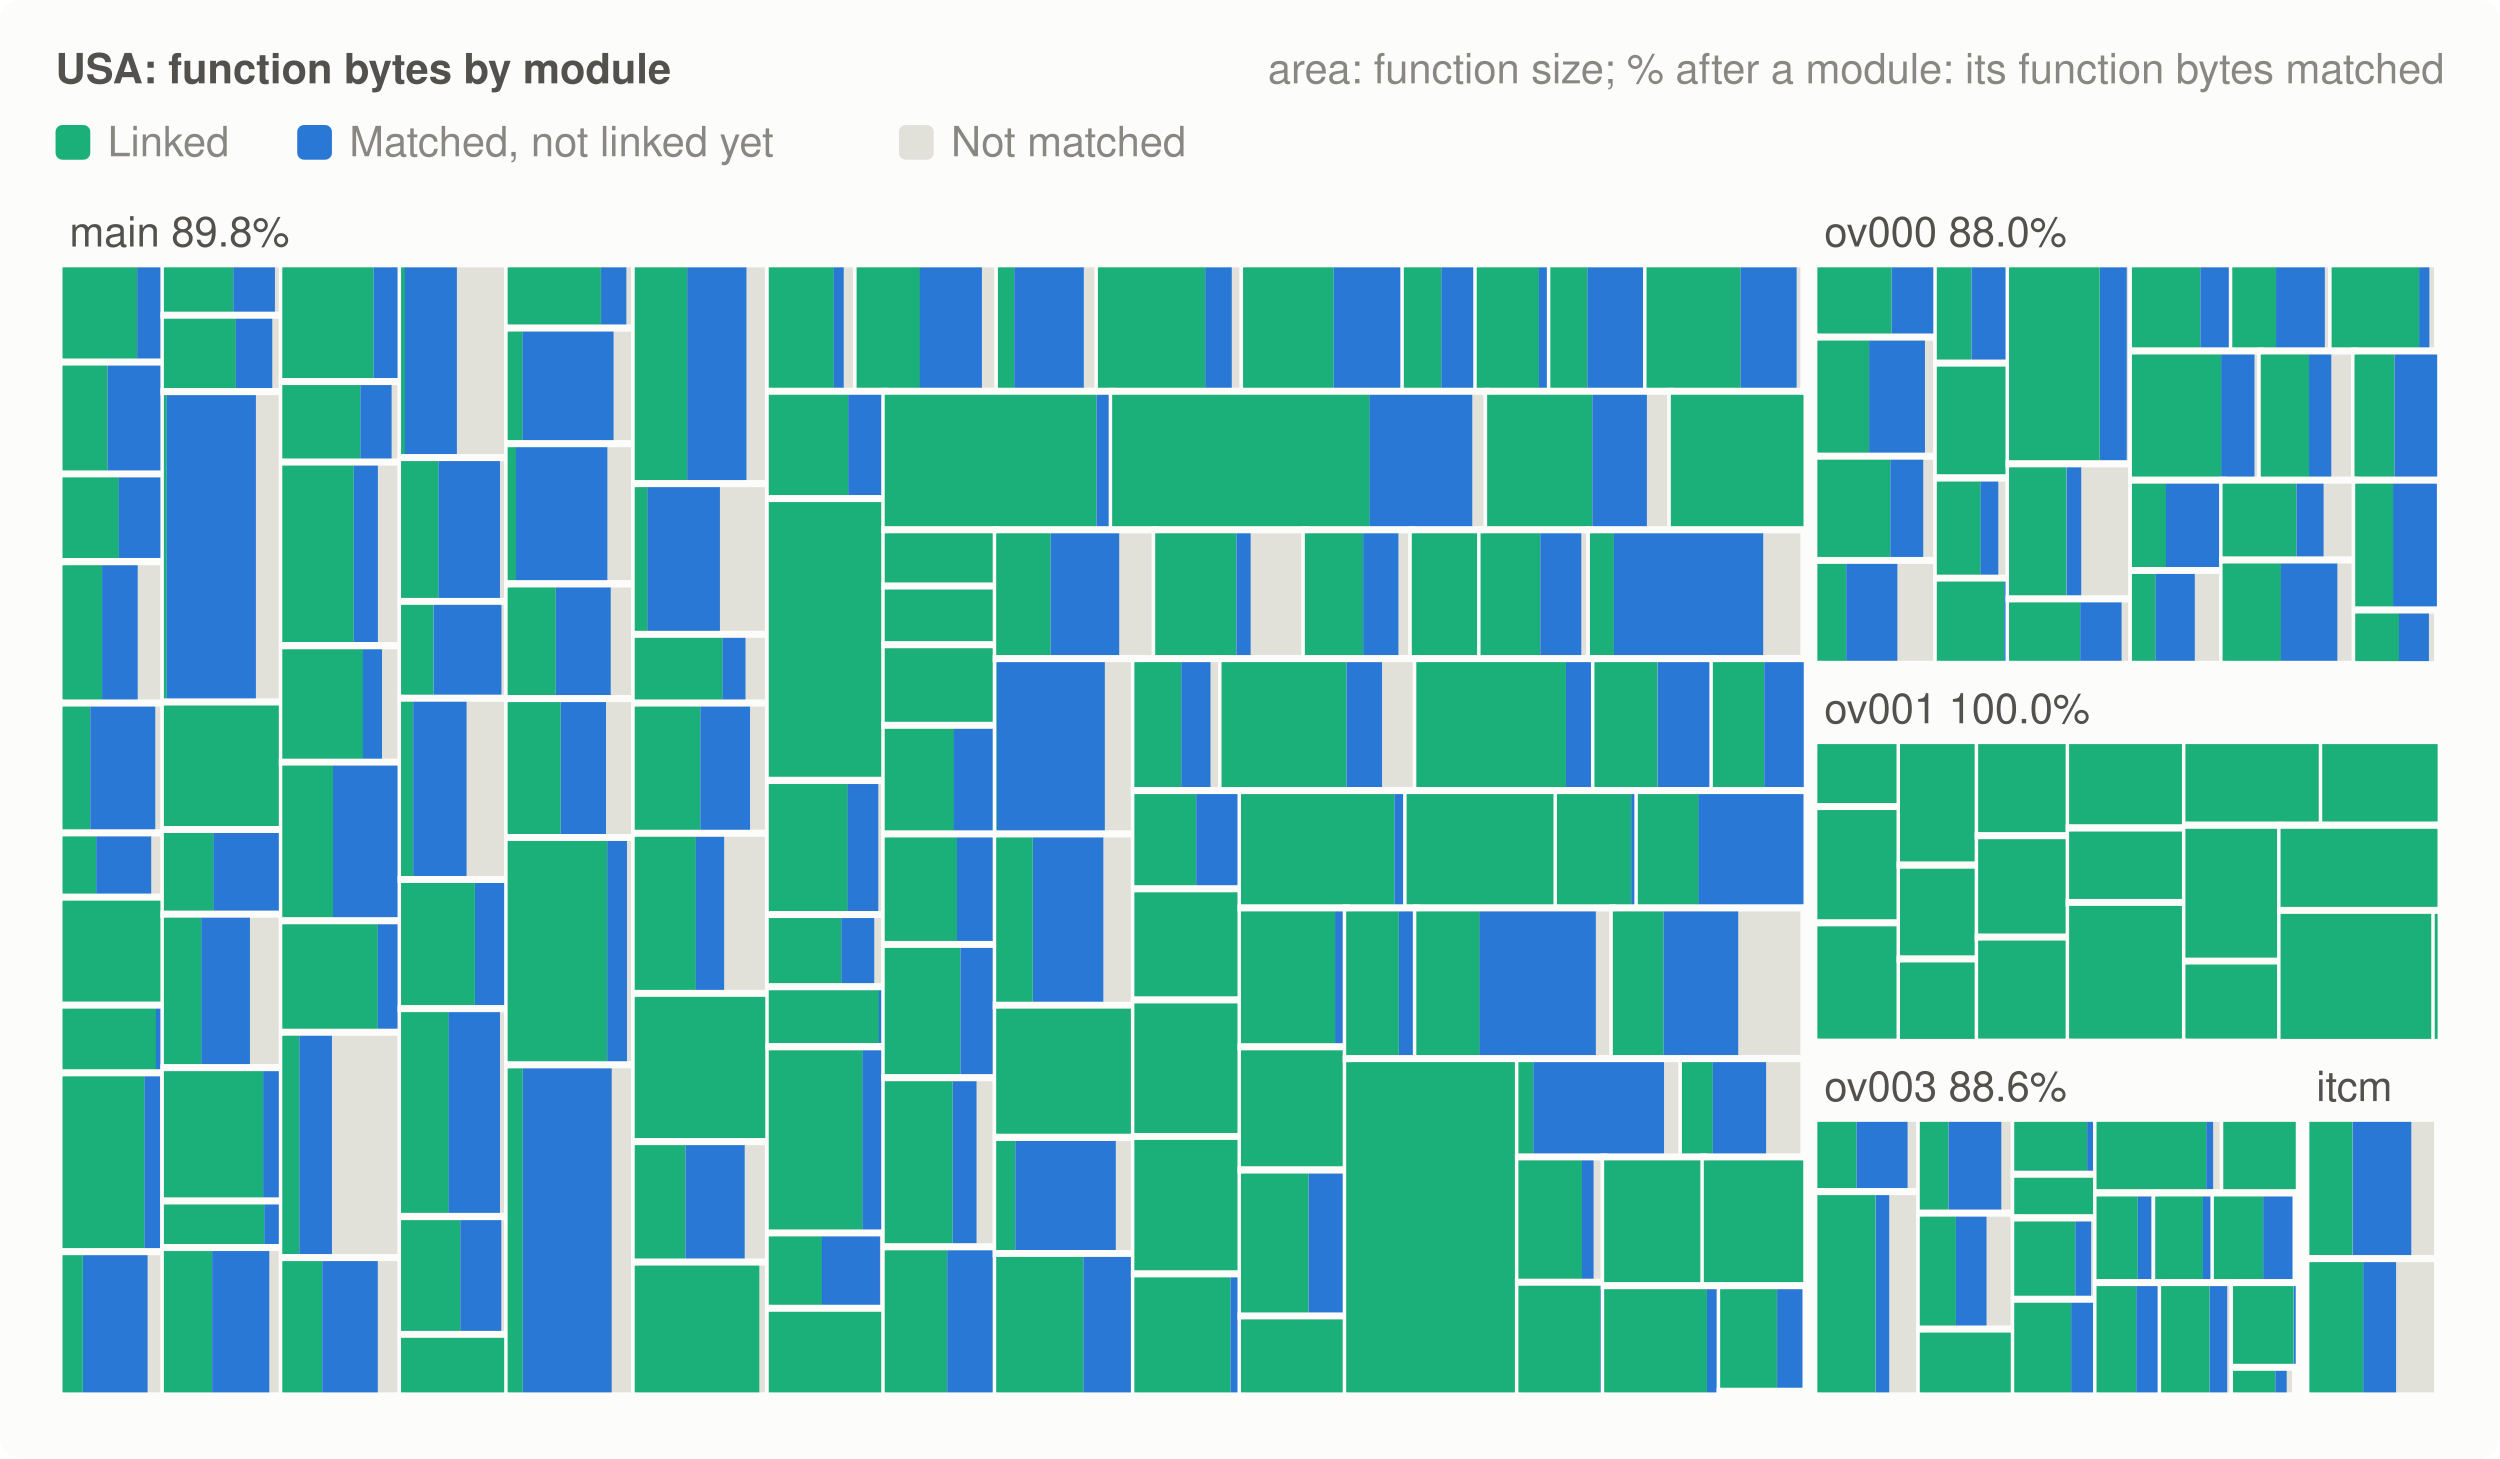
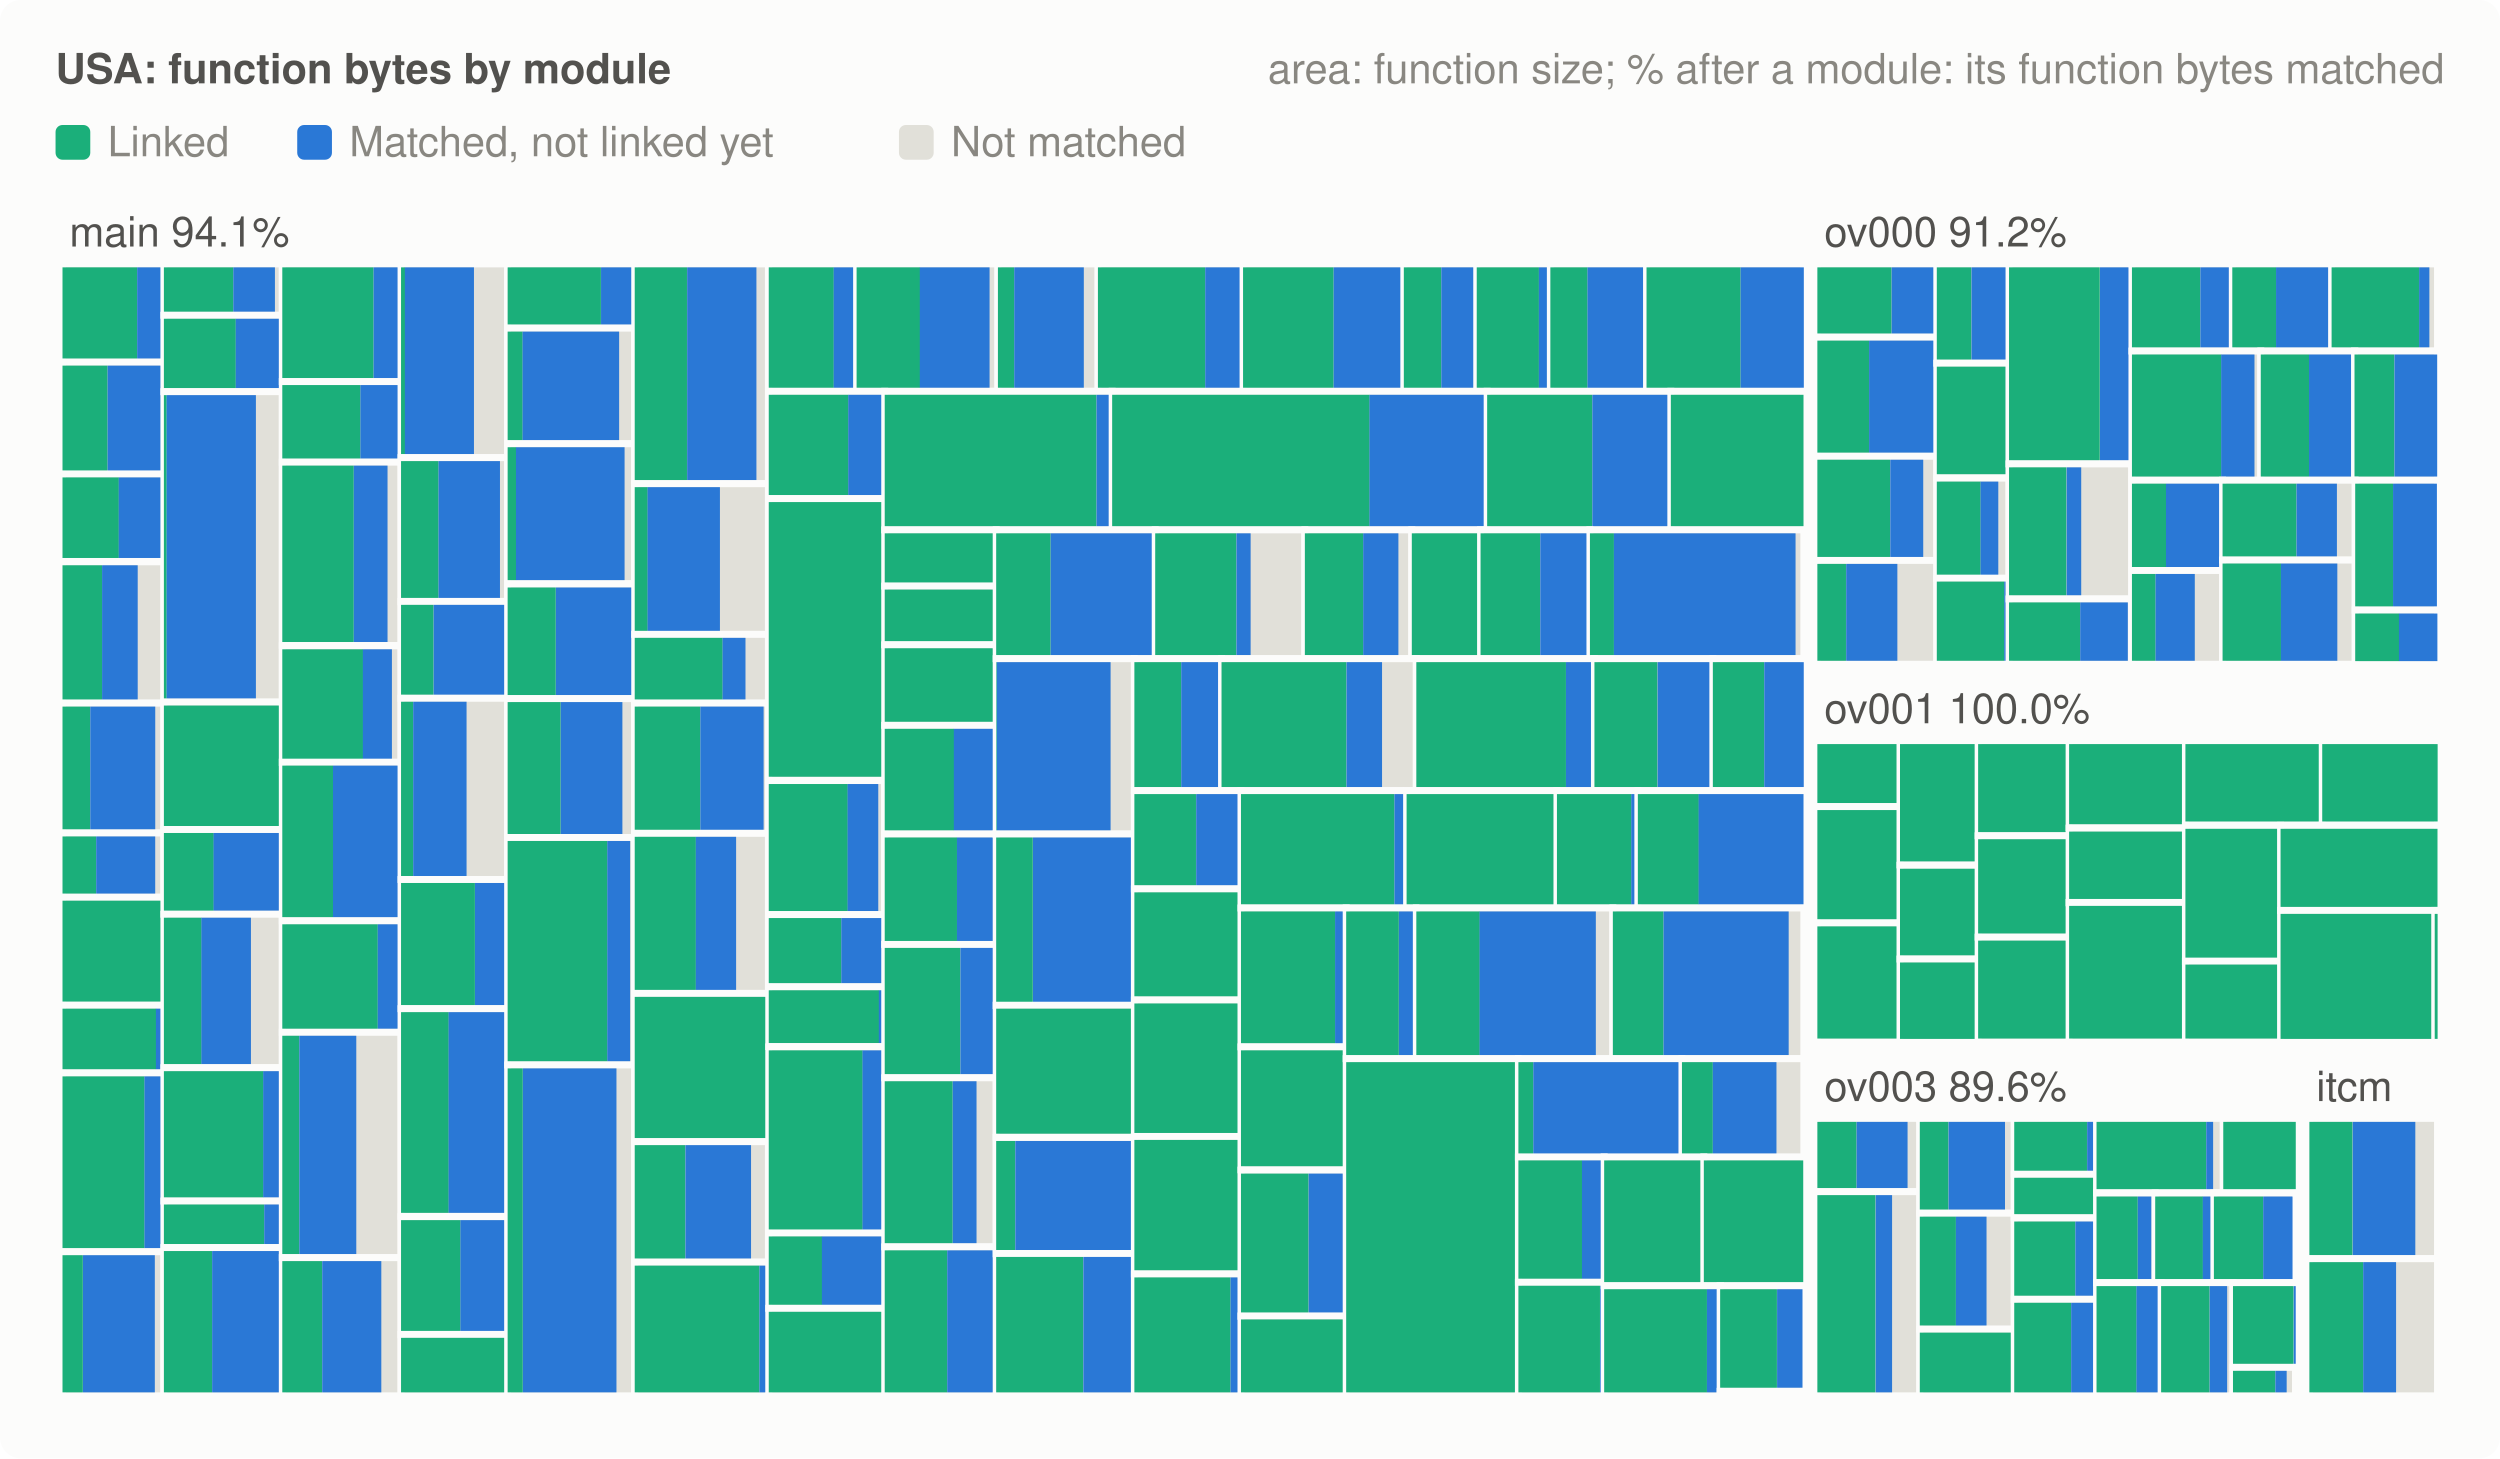
<svg xmlns="http://www.w3.org/2000/svg" viewBox="0 0 720 420" width="720" height="420" role="img" aria-label="Matched and linked code by module (USA)">
  <style>.bg{fill:#fcfcfb}.lbl{fill:#52514e}.muted{fill:#898781}.todo{fill:#e1e0d9}.gap{stroke:#fcfcfb}.matched{fill:#2a78d6}.linked{fill:#1baf7a}@media (prefers-color-scheme: dark){.bg{fill:#1a1a19}.lbl{fill:#c3c2b7}.muted{fill:#898781}.todo{fill:#2c2c2a}.gap{stroke:#1a1a19}.matched{fill:#3987e5}.linked{fill:#199e70}}text{font:12px -apple-system,BlinkMacSystemFont,'Segoe UI',Helvetica,Arial,sans-serif}.head{font-weight:600}</style>
  <rect class="bg" width="720" height="420" rx="6" />
  <text class="lbl head" x="16" y="24">USA: function bytes by module</text>
  <text class="muted" x="704" y="24" text-anchor="end">area: function size; % after a module: its function bytes matched</text>
  <rect class="linked" x="16" y="36" width="10" height="10" rx="2" />
  <text class="muted" x="31" y="45">Linked</text>
  <rect class="matched" x="85.6" y="36" width="10" height="10" rx="2" />
  <text class="muted" x="100.6" y="45">Matched, not linked yet</text>
  <rect class="todo" x="258.9" y="36" width="10" height="10" rx="2" />
  <text class="muted" x="273.9" y="45">Not matched</text>
  <rect class="todo gap" x="18.0" y="76.0" width="29.2" height="28.3" stroke-width="2" />
  <rect class="linked" x="18.0" y="77.0" width="21.48" height="26.3" />
  <rect class="matched" x="39.5" y="77.0" width="7.69" height="26.3" />
  <rect class="todo gap" x="18.0" y="104.3" width="29.2" height="32.3" stroke-width="2" />
  <rect class="linked" x="18.0" y="105.3" width="12.98" height="30.3" />
-   <rect class="matched" x="31.0" y="105.3" width="15.45" height="30.3" />
+   <rect class="matched" x="31.0" y="105.3" width="16.18" height="30.3" />
  <rect class="todo gap" x="18.0" y="136.5" width="29.2" height="25.2" stroke-width="2" />
  <rect class="linked" x="18.0" y="137.5" width="16.23" height="23.2" />
  <rect class="matched" x="34.2" y="137.5" width="12.93" height="23.2" />
  <rect class="todo gap" x="18.0" y="161.8" width="29.2" height="40.7" stroke-width="2" />
  <rect class="linked" x="18.0" y="162.8" width="11.39" height="38.7" />
  <rect class="matched" x="29.4" y="162.8" width="10.26" height="38.7" />
  <rect class="todo gap" x="18.0" y="202.5" width="29.2" height="37.4" stroke-width="2" />
  <rect class="linked" x="18.0" y="203.5" width="7.97" height="35.4" />
  <rect class="matched" x="26.0" y="203.5" width="18.71" height="35.4" />
  <rect class="todo gap" x="18.0" y="239.9" width="29.2" height="18.5" stroke-width="2" />
  <rect class="linked" x="18.0" y="240.9" width="9.67" height="16.5" />
-   <rect class="matched" x="27.7" y="240.9" width="15.85" height="16.5" />
+   <rect class="matched" x="27.7" y="240.9" width="17.00" height="16.5" />
  <rect class="todo gap" x="18.0" y="258.4" width="29.2" height="31.1" stroke-width="2" />
  <rect class="linked" x="18.0" y="259.4" width="28.78" height="29.1" />
  <rect class="todo gap" x="18.0" y="289.5" width="29.2" height="19.5" stroke-width="2" />
  <rect class="linked" x="18.0" y="290.5" width="26.95" height="17.5" />
  <rect class="matched" x="44.9" y="290.5" width="2.09" height="17.5" />
  <rect class="todo gap" x="18.0" y="309.0" width="29.2" height="51.5" stroke-width="2" />
  <rect class="linked" x="18.0" y="310.0" width="23.62" height="49.5" />
-   <rect class="matched" x="41.6" y="310.0" width="4.50" height="49.5" />
+   <rect class="matched" x="41.6" y="310.0" width="5.54" height="49.5" />
  <rect class="todo gap" x="18.0" y="360.5" width="29.2" height="41.5" stroke-width="2" />
  <rect class="linked" x="18.0" y="361.5" width="5.85" height="39.5" />
-   <rect class="matched" x="23.9" y="361.5" width="18.60" height="39.5" />
+   <rect class="matched" x="23.9" y="361.5" width="20.69" height="39.5" />
  <rect class="todo gap" x="47.2" y="76.0" width="34.1" height="14.8" stroke-width="2" />
  <rect class="linked" x="47.2" y="77.0" width="20.00" height="12.8" />
  <rect class="matched" x="67.2" y="77.0" width="11.98" height="12.8" />
  <rect class="todo gap" x="47.2" y="90.8" width="34.1" height="22.0" stroke-width="2" />
  <rect class="linked" x="47.2" y="91.8" width="20.71" height="20.0" />
-   <rect class="matched" x="67.9" y="91.8" width="10.51" height="20.0" />
+   <rect class="matched" x="67.9" y="91.8" width="13.42" height="20.0" />
  <rect class="todo gap" x="47.2" y="112.8" width="34.1" height="89.4" stroke-width="2" />
  <rect class="linked" x="47.2" y="113.8" width="0.82" height="87.4" />
  <rect class="matched" x="48.0" y="113.8" width="25.70" height="87.4" />
  <rect class="todo gap" x="47.2" y="202.2" width="34.1" height="36.7" stroke-width="2" />
  <rect class="linked" x="47.2" y="203.2" width="33.90" height="34.7" />
  <rect class="matched" x="81.1" y="203.2" width="0.23" height="34.7" />
  <rect class="todo gap" x="47.2" y="238.9" width="34.1" height="24.4" stroke-width="2" />
  <rect class="linked" x="47.2" y="239.9" width="14.36" height="22.4" />
  <rect class="matched" x="61.5" y="239.9" width="19.77" height="22.4" />
  <rect class="todo gap" x="47.2" y="263.3" width="34.1" height="44.2" stroke-width="2" />
  <rect class="linked" x="47.2" y="264.3" width="10.86" height="42.2" />
-   <rect class="matched" x="58.0" y="264.3" width="13.98" height="42.2" />
+   <rect class="matched" x="58.0" y="264.3" width="14.27" height="42.2" />
  <rect class="todo gap" x="47.2" y="307.5" width="34.1" height="38.4" stroke-width="2" />
  <rect class="linked" x="47.2" y="308.5" width="28.68" height="36.4" />
  <rect class="matched" x="75.8" y="308.5" width="5.45" height="36.4" />
  <rect class="todo gap" x="47.2" y="345.9" width="34.1" height="13.4" stroke-width="2" />
  <rect class="linked" x="47.2" y="346.9" width="28.89" height="11.4" />
  <rect class="matched" x="76.1" y="346.9" width="5.24" height="11.4" />
  <rect class="todo gap" x="47.2" y="359.3" width="34.1" height="42.7" stroke-width="2" />
  <rect class="linked" x="47.2" y="360.3" width="13.89" height="40.7" />
-   <rect class="matched" x="61.1" y="360.3" width="16.45" height="40.7" />
+   <rect class="matched" x="61.1" y="360.3" width="20.24" height="40.7" />
  <rect class="todo gap" x="81.3" y="76.0" width="34.2" height="33.9" stroke-width="2" />
  <rect class="linked" x="81.3" y="77.0" width="26.28" height="31.9" />
  <rect class="matched" x="107.6" y="77.0" width="7.93" height="31.9" />
  <rect class="todo gap" x="81.3" y="109.9" width="34.2" height="23.2" stroke-width="2" />
  <rect class="linked" x="81.3" y="110.9" width="22.51" height="21.2" />
-   <rect class="matched" x="103.8" y="110.9" width="8.98" height="21.2" />
+   <rect class="matched" x="103.8" y="110.9" width="11.29" height="21.2" />
  <rect class="todo gap" x="81.3" y="133.1" width="34.2" height="52.8" stroke-width="2" />
  <rect class="linked" x="81.3" y="134.1" width="20.58" height="50.8" />
-   <rect class="matched" x="101.9" y="134.1" width="6.93" height="50.8" />
+   <rect class="matched" x="101.9" y="134.1" width="9.71" height="50.8" />
  <rect class="todo gap" x="81.3" y="186.0" width="34.2" height="33.6" stroke-width="2" />
  <rect class="linked" x="81.3" y="187.0" width="23.24" height="31.6" />
-   <rect class="matched" x="104.5" y="187.0" width="5.52" height="31.6" />
+   <rect class="matched" x="104.5" y="187.0" width="8.37" height="31.6" />
  <rect class="todo gap" x="81.3" y="219.5" width="34.2" height="45.7" stroke-width="2" />
  <rect class="linked" x="81.3" y="220.5" width="14.61" height="43.7" />
-   <rect class="matched" x="95.9" y="220.5" width="18.75" height="43.7" />
+   <rect class="matched" x="95.9" y="220.5" width="19.60" height="43.7" />
  <rect class="todo gap" x="81.3" y="265.2" width="34.2" height="32.1" stroke-width="2" />
  <rect class="linked" x="81.3" y="266.2" width="27.50" height="30.1" />
  <rect class="matched" x="108.8" y="266.2" width="6.57" height="30.1" />
  <rect class="todo gap" x="81.3" y="297.3" width="34.2" height="64.9" stroke-width="2" />
  <rect class="linked" x="81.3" y="298.3" width="4.87" height="62.9" />
-   <rect class="matched" x="86.2" y="298.3" width="9.40" height="62.9" />
+   <rect class="matched" x="86.2" y="298.3" width="16.41" height="62.9" />
  <rect class="todo gap" x="81.3" y="362.2" width="34.2" height="39.8" stroke-width="2" />
  <rect class="linked" x="81.3" y="363.2" width="11.46" height="37.8" />
-   <rect class="matched" x="92.8" y="363.2" width="16.00" height="37.8" />
+   <rect class="matched" x="92.8" y="363.2" width="17.02" height="37.8" />
  <rect class="todo gap" x="115.5" y="76.0" width="30.7" height="55.8" stroke-width="2" />
  <rect class="linked" x="115.5" y="77.0" width="1.14" height="53.8" />
-   <rect class="matched" x="116.6" y="77.0" width="14.98" height="53.8" />
+   <rect class="matched" x="116.6" y="77.0" width="19.90" height="53.8" />
  <rect class="todo gap" x="115.5" y="131.8" width="30.7" height="41.5" stroke-width="2" />
  <rect class="linked" x="115.5" y="132.8" width="10.80" height="39.5" />
  <rect class="matched" x="126.3" y="132.8" width="17.69" height="39.5" />
  <rect class="todo gap" x="115.5" y="173.2" width="30.7" height="27.9" stroke-width="2" />
  <rect class="linked" x="115.5" y="174.2" width="9.36" height="25.9" />
-   <rect class="matched" x="124.9" y="174.2" width="19.52" height="25.9" />
+   <rect class="matched" x="124.9" y="174.2" width="20.93" height="25.9" />
  <rect class="todo gap" x="115.5" y="201.1" width="30.7" height="52.2" stroke-width="2" />
  <rect class="linked" x="115.5" y="202.1" width="3.49" height="50.2" />
  <rect class="matched" x="119.0" y="202.1" width="15.37" height="50.2" />
  <rect class="todo gap" x="115.5" y="253.3" width="30.7" height="37.2" stroke-width="2" />
  <rect class="linked" x="115.5" y="254.3" width="21.27" height="35.2" />
  <rect class="matched" x="136.8" y="254.3" width="9.43" height="35.2" />
  <rect class="todo gap" x="115.5" y="290.5" width="30.7" height="59.8" stroke-width="2" />
  <rect class="linked" x="115.5" y="291.5" width="13.74" height="57.8" />
-   <rect class="matched" x="129.2" y="291.5" width="14.79" height="57.8" />
+   <rect class="matched" x="129.2" y="291.5" width="16.95" height="57.8" />
  <rect class="todo gap" x="115.5" y="350.4" width="30.7" height="34.0" stroke-width="2" />
  <rect class="linked" x="115.5" y="351.4" width="17.13" height="32.0" />
-   <rect class="matched" x="132.6" y="351.4" width="11.77" height="32.0" />
+   <rect class="matched" x="132.6" y="351.4" width="13.57" height="32.0" />
  <rect class="todo gap" x="115.5" y="384.3" width="30.7" height="17.7" stroke-width="2" />
  <rect class="linked" x="115.5" y="385.3" width="30.70" height="15.7" />
  <rect class="todo gap" x="146.2" y="76.0" width="36.6" height="18.5" stroke-width="2" />
  <rect class="linked" x="146.2" y="77.0" width="26.86" height="16.5" />
-   <rect class="matched" x="173.1" y="77.0" width="7.29" height="16.5" />
+   <rect class="matched" x="173.1" y="77.0" width="9.75" height="16.5" />
  <rect class="todo gap" x="146.2" y="94.5" width="36.6" height="33.3" stroke-width="2" />
  <rect class="linked" x="146.2" y="95.5" width="4.32" height="31.3" />
-   <rect class="matched" x="150.5" y="95.5" width="26.20" height="31.3" />
+   <rect class="matched" x="150.5" y="95.5" width="27.81" height="31.3" />
  <rect class="todo gap" x="146.2" y="127.8" width="36.6" height="40.3" stroke-width="2" />
  <rect class="linked" x="146.2" y="128.8" width="2.45" height="38.3" />
-   <rect class="matched" x="148.6" y="128.8" width="26.32" height="38.3" />
+   <rect class="matched" x="148.6" y="128.8" width="31.28" height="38.3" />
  <rect class="todo gap" x="146.2" y="168.2" width="36.6" height="33.0" stroke-width="2" />
  <rect class="linked" x="146.2" y="169.2" width="13.86" height="31.0" />
-   <rect class="matched" x="160.1" y="169.2" width="15.79" height="31.0" />
+   <rect class="matched" x="160.1" y="169.2" width="22.75" height="31.0" />
  <rect class="todo gap" x="146.2" y="201.2" width="36.6" height="40.0" stroke-width="2" />
  <rect class="linked" x="146.2" y="202.2" width="15.27" height="38.0" />
-   <rect class="matched" x="161.5" y="202.2" width="13.03" height="38.0" />
+   <rect class="matched" x="161.5" y="202.2" width="17.75" height="38.0" />
  <rect class="todo gap" x="146.2" y="241.2" width="36.6" height="65.5" stroke-width="2" />
  <rect class="linked" x="146.2" y="242.2" width="28.74" height="63.5" />
-   <rect class="matched" x="174.9" y="242.2" width="5.67" height="63.5" />
+   <rect class="matched" x="174.9" y="242.2" width="6.57" height="63.5" />
  <rect class="todo gap" x="146.2" y="306.7" width="36.6" height="95.3" stroke-width="2" />
  <rect class="linked" x="146.2" y="307.7" width="4.36" height="93.3" />
-   <rect class="matched" x="150.6" y="307.7" width="25.57" height="93.3" />
+   <rect class="matched" x="150.6" y="307.7" width="26.94" height="93.3" />
  <rect class="todo gap" x="182.8" y="76.0" width="38.5" height="63.3" stroke-width="2" />
  <rect class="linked" x="182.8" y="77.0" width="15.05" height="61.3" />
-   <rect class="matched" x="197.9" y="77.0" width="17.08" height="61.3" />
+   <rect class="matched" x="197.9" y="77.0" width="19.95" height="61.3" />
  <rect class="todo gap" x="182.8" y="139.3" width="38.5" height="43.4" stroke-width="2" />
  <rect class="linked" x="182.8" y="140.3" width="3.74" height="41.4" />
  <rect class="matched" x="186.5" y="140.3" width="20.84" height="41.4" />
  <rect class="todo gap" x="182.8" y="182.7" width="38.5" height="19.8" stroke-width="2" />
  <rect class="linked" x="182.8" y="183.7" width="25.32" height="17.8" />
  <rect class="matched" x="208.1" y="183.7" width="6.60" height="17.8" />
  <rect class="todo gap" x="182.8" y="202.5" width="38.5" height="37.5" stroke-width="2" />
  <rect class="linked" x="182.8" y="203.5" width="18.89" height="35.5" />
-   <rect class="matched" x="201.7" y="203.5" width="14.31" height="35.5" />
+   <rect class="matched" x="201.7" y="203.5" width="18.22" height="35.5" />
  <rect class="todo gap" x="182.8" y="240.0" width="38.5" height="46.1" stroke-width="2" />
  <rect class="linked" x="182.8" y="241.0" width="17.61" height="44.1" />
-   <rect class="matched" x="200.4" y="241.0" width="8.15" height="44.1" />
+   <rect class="matched" x="200.4" y="241.0" width="11.60" height="44.1" />
  <rect class="todo gap" x="182.8" y="286.1" width="38.5" height="42.7" stroke-width="2" />
  <rect class="linked" x="182.8" y="287.1" width="38.55" height="40.7" />
  <rect class="todo gap" x="182.8" y="328.8" width="38.5" height="34.7" stroke-width="2" />
  <rect class="linked" x="182.8" y="329.8" width="14.56" height="32.7" />
-   <rect class="matched" x="197.4" y="329.8" width="17.07" height="32.7" />
+   <rect class="matched" x="197.4" y="329.8" width="18.90" height="32.7" />
  <rect class="todo gap" x="182.8" y="363.5" width="38.5" height="38.5" stroke-width="2" />
  <rect class="linked" x="182.8" y="364.5" width="35.88" height="36.5" />
+   <rect class="matched" x="218.7" y="364.5" width="2.67" height="36.5" />
  <rect class="todo gap" x="221.4" y="76.0" width="25.3" height="36.7" stroke-width="2" />
  <rect class="linked" x="221.4" y="77.0" width="18.73" height="34.7" />
-   <rect class="matched" x="240.1" y="77.0" width="2.89" height="34.7" />
+   <rect class="matched" x="240.1" y="77.0" width="6.58" height="34.7" />
  <rect class="todo gap" x="246.7" y="76.0" width="40.7" height="36.7" stroke-width="2" />
  <rect class="linked" x="246.7" y="77.0" width="18.27" height="34.7" />
-   <rect class="matched" x="264.9" y="77.0" width="17.89" height="34.7" />
+   <rect class="matched" x="264.9" y="77.0" width="20.10" height="34.7" />
  <rect class="todo gap" x="287.4" y="76.0" width="28.9" height="36.7" stroke-width="2" />
  <rect class="linked" x="287.4" y="77.0" width="4.68" height="34.7" />
  <rect class="matched" x="292.1" y="77.0" width="20.04" height="34.7" />
  <rect class="todo gap" x="316.2" y="76.0" width="41.8" height="36.7" stroke-width="2" />
  <rect class="linked" x="316.2" y="77.0" width="30.87" height="34.7" />
-   <rect class="matched" x="347.1" y="77.0" width="7.65" height="34.7" />
+   <rect class="matched" x="347.1" y="77.0" width="10.88" height="34.7" />
  <rect class="todo gap" x="358.0" y="76.0" width="46.3" height="36.7" stroke-width="2" />
  <rect class="linked" x="358.0" y="77.0" width="26.08" height="34.7" />
-   <rect class="matched" x="384.1" y="77.0" width="19.40" height="34.7" />
+   <rect class="matched" x="384.1" y="77.0" width="20.20" height="34.7" />
  <rect class="todo gap" x="404.3" y="76.0" width="21.0" height="36.7" stroke-width="2" />
  <rect class="linked" x="404.3" y="77.0" width="10.78" height="34.7" />
  <rect class="matched" x="415.1" y="77.0" width="10.22" height="34.7" />
  <rect class="todo gap" x="425.3" y="76.0" width="21.2" height="36.7" stroke-width="2" />
  <rect class="linked" x="425.3" y="77.0" width="17.91" height="34.7" />
  <rect class="matched" x="443.2" y="77.0" width="3.28" height="34.7" />
  <rect class="todo gap" x="446.5" y="76.0" width="27.7" height="36.7" stroke-width="2" />
  <rect class="linked" x="446.5" y="77.0" width="10.71" height="34.7" />
  <rect class="matched" x="457.2" y="77.0" width="16.99" height="34.7" />
  <rect class="todo gap" x="474.2" y="76.0" width="45.3" height="36.7" stroke-width="2" />
  <rect class="linked" x="474.2" y="77.0" width="27.09" height="34.7" />
-   <rect class="matched" x="501.3" y="77.0" width="16.13" height="34.7" />
+   <rect class="matched" x="501.3" y="77.0" width="18.20" height="34.7" />
  <rect class="todo gap" x="221.4" y="112.7" width="33.4" height="30.9" stroke-width="2" />
  <rect class="linked" x="221.4" y="113.7" width="22.95" height="28.9" />
  <rect class="matched" x="244.3" y="113.7" width="10.48" height="28.9" />
  <rect class="todo gap" x="221.4" y="143.6" width="33.4" height="81.1" stroke-width="2" />
  <rect class="linked" x="221.4" y="144.6" width="33.43" height="79.1" />
  <rect class="todo gap" x="221.4" y="224.8" width="33.4" height="38.6" stroke-width="2" />
  <rect class="linked" x="221.4" y="225.8" width="22.76" height="36.6" />
  <rect class="matched" x="244.1" y="225.8" width="8.84" height="36.6" />
  <rect class="todo gap" x="221.4" y="263.4" width="33.4" height="20.8" stroke-width="2" />
  <rect class="linked" x="221.4" y="264.4" width="20.91" height="18.8" />
-   <rect class="matched" x="242.3" y="264.4" width="9.48" height="18.8" />
+   <rect class="matched" x="242.3" y="264.4" width="12.51" height="18.8" />
  <rect class="todo gap" x="221.4" y="284.2" width="33.4" height="17.2" stroke-width="2" />
  <rect class="linked" x="221.4" y="285.2" width="31.75" height="15.2" />
  <rect class="matched" x="253.1" y="285.2" width="1.68" height="15.2" />
  <rect class="todo gap" x="221.4" y="301.5" width="33.4" height="53.7" stroke-width="2" />
  <rect class="linked" x="221.4" y="302.5" width="27.05" height="51.7" />
  <rect class="matched" x="248.4" y="302.5" width="6.38" height="51.7" />
  <rect class="todo gap" x="221.4" y="355.1" width="33.4" height="21.7" stroke-width="2" />
  <rect class="linked" x="221.4" y="356.1" width="15.37" height="19.7" />
-   <rect class="matched" x="236.7" y="356.1" width="16.73" height="19.7" />
+   <rect class="matched" x="236.7" y="356.1" width="18.06" height="19.7" />
  <rect class="todo gap" x="221.4" y="376.8" width="33.4" height="25.2" stroke-width="2" />
  <rect class="linked" x="221.4" y="377.8" width="33.03" height="23.2" />
  <rect class="matched" x="254.4" y="377.8" width="0.40" height="23.2" />
  <rect class="todo gap" x="254.8" y="112.7" width="65.5" height="39.9" stroke-width="2" />
  <rect class="linked" x="254.8" y="113.7" width="60.97" height="37.9" />
  <rect class="matched" x="315.8" y="113.7" width="3.93" height="37.9" />
  <rect class="todo gap" x="320.3" y="112.7" width="108.0" height="39.9" stroke-width="2" />
  <rect class="linked" x="320.3" y="113.7" width="74.14" height="37.9" />
-   <rect class="matched" x="394.4" y="113.7" width="29.61" height="37.9" />
+   <rect class="matched" x="394.4" y="113.7" width="33.88" height="37.9" />
  <rect class="todo gap" x="428.3" y="112.7" width="52.9" height="39.9" stroke-width="2" />
  <rect class="linked" x="428.3" y="113.7" width="30.27" height="37.9" />
-   <rect class="matched" x="458.6" y="113.7" width="15.70" height="37.9" />
+   <rect class="matched" x="458.6" y="113.7" width="22.66" height="37.9" />
  <rect class="todo gap" x="481.2" y="112.7" width="38.2" height="39.9" stroke-width="2" />
  <rect class="linked" x="481.2" y="113.7" width="38.21" height="37.9" />
  <rect class="todo gap" x="254.8" y="152.6" width="32.1" height="16.2" stroke-width="2" />
  <rect class="linked" x="254.8" y="153.6" width="32.14" height="14.2" />
  <rect class="todo gap" x="254.8" y="168.8" width="32.1" height="16.9" stroke-width="2" />
  <rect class="linked" x="254.8" y="169.8" width="32.14" height="14.9" />
  <rect class="todo gap" x="254.8" y="185.7" width="32.1" height="23.2" stroke-width="2" />
  <rect class="linked" x="254.8" y="186.7" width="32.14" height="21.2" />
  <rect class="todo gap" x="254.8" y="208.9" width="32.1" height="31.3" stroke-width="2" />
  <rect class="linked" x="254.8" y="209.9" width="19.96" height="29.3" />
  <rect class="matched" x="274.7" y="209.9" width="12.18" height="29.3" />
  <rect class="todo gap" x="254.8" y="240.2" width="32.1" height="31.8" stroke-width="2" />
  <rect class="linked" x="254.8" y="241.2" width="20.81" height="29.8" />
  <rect class="matched" x="275.6" y="241.2" width="11.32" height="29.8" />
  <rect class="todo gap" x="254.8" y="272.0" width="32.1" height="38.4" stroke-width="2" />
  <rect class="linked" x="254.8" y="273.0" width="21.77" height="36.4" />
  <rect class="matched" x="276.6" y="273.0" width="10.37" height="36.4" />
  <rect class="todo gap" x="254.8" y="310.4" width="32.1" height="48.7" stroke-width="2" />
  <rect class="linked" x="254.8" y="311.4" width="19.57" height="46.7" />
  <rect class="matched" x="274.4" y="311.4" width="6.84" height="46.7" />
  <rect class="todo gap" x="254.8" y="359.1" width="32.1" height="42.9" stroke-width="2" />
  <rect class="linked" x="254.8" y="360.1" width="17.99" height="40.9" />
  <rect class="matched" x="272.8" y="360.1" width="14.15" height="40.9" />
  <rect class="todo gap" x="286.9" y="152.6" width="45.8" height="37.1" stroke-width="2" />
  <rect class="linked" x="286.9" y="153.6" width="15.68" height="35.1" />
-   <rect class="matched" x="302.6" y="153.6" width="19.73" height="35.1" />
+   <rect class="matched" x="302.6" y="153.6" width="30.09" height="35.1" />
  <rect class="todo gap" x="332.7" y="152.6" width="43.1" height="37.1" stroke-width="2" />
  <rect class="linked" x="332.7" y="153.6" width="23.36" height="35.1" />
  <rect class="matched" x="356.1" y="153.6" width="4.08" height="35.1" />
  <rect class="todo gap" x="375.8" y="152.6" width="30.8" height="37.1" stroke-width="2" />
  <rect class="linked" x="375.8" y="153.6" width="16.81" height="35.1" />
  <rect class="matched" x="392.6" y="153.6" width="10.14" height="35.1" />
  <rect class="todo gap" x="406.6" y="152.6" width="19.8" height="37.1" stroke-width="2" />
  <rect class="linked" x="406.6" y="153.6" width="19.83" height="35.1" />
  <rect class="todo gap" x="426.4" y="152.6" width="31.5" height="37.1" stroke-width="2" />
  <rect class="linked" x="426.4" y="153.6" width="17.15" height="35.1" />
-   <rect class="matched" x="443.6" y="153.6" width="11.81" height="35.1" />
+   <rect class="matched" x="443.6" y="153.6" width="14.30" height="35.1" />
  <rect class="todo gap" x="457.9" y="152.6" width="61.6" height="37.1" stroke-width="2" />
  <rect class="linked" x="457.9" y="153.6" width="6.91" height="35.1" />
-   <rect class="matched" x="464.8" y="153.6" width="43.00" height="35.1" />
+   <rect class="matched" x="464.8" y="153.6" width="52.32" height="35.1" />
  <rect class="todo gap" x="286.9" y="189.7" width="39.8" height="50.5" stroke-width="2" />
  <rect class="linked" x="286.9" y="190.7" width="0.17" height="48.5" />
-   <rect class="matched" x="287.1" y="190.7" width="31.09" height="48.5" />
+   <rect class="matched" x="287.1" y="190.7" width="32.75" height="48.5" />
  <rect class="todo gap" x="286.9" y="240.2" width="39.8" height="49.4" stroke-width="2" />
  <rect class="linked" x="286.9" y="241.2" width="10.54" height="47.4" />
-   <rect class="matched" x="297.5" y="241.2" width="20.26" height="47.4" />
+   <rect class="matched" x="297.5" y="241.2" width="29.28" height="47.4" />
  <rect class="todo gap" x="286.9" y="289.5" width="39.8" height="38.0" stroke-width="2" />
  <rect class="linked" x="286.9" y="290.5" width="39.47" height="36.0" />
  <rect class="matched" x="326.4" y="290.5" width="0.35" height="36.0" />
  <rect class="todo gap" x="286.9" y="327.6" width="39.8" height="33.5" stroke-width="2" />
  <rect class="linked" x="286.9" y="328.6" width="5.43" height="31.5" />
-   <rect class="matched" x="292.4" y="328.6" width="28.95" height="31.5" />
+   <rect class="matched" x="292.4" y="328.6" width="34.39" height="31.5" />
  <rect class="todo gap" x="286.9" y="361.0" width="39.8" height="41.0" stroke-width="2" />
  <rect class="linked" x="286.9" y="362.0" width="25.04" height="39.0" />
  <rect class="matched" x="312.0" y="362.0" width="14.78" height="39.0" />
  <rect class="todo gap" x="326.7" y="189.7" width="25.1" height="38.0" stroke-width="2" />
  <rect class="linked" x="326.7" y="190.7" width="13.49" height="36.0" />
-   <rect class="matched" x="340.2" y="190.7" width="8.42" height="36.0" />
+   <rect class="matched" x="340.2" y="190.7" width="11.59" height="36.0" />
  <rect class="todo gap" x="351.8" y="189.7" width="56.1" height="38.0" stroke-width="2" />
  <rect class="linked" x="351.8" y="190.7" width="35.96" height="36.0" />
  <rect class="matched" x="387.8" y="190.7" width="10.23" height="36.0" />
  <rect class="todo gap" x="407.9" y="189.7" width="51.3" height="38.0" stroke-width="2" />
  <rect class="linked" x="407.9" y="190.7" width="43.09" height="36.0" />
  <rect class="matched" x="451.0" y="190.7" width="8.25" height="36.0" />
  <rect class="todo gap" x="459.2" y="189.7" width="34.1" height="38.0" stroke-width="2" />
  <rect class="linked" x="459.2" y="190.7" width="18.13" height="36.0" />
  <rect class="matched" x="477.4" y="190.7" width="15.95" height="36.0" />
  <rect class="todo gap" x="493.3" y="189.7" width="26.1" height="38.0" stroke-width="2" />
  <rect class="linked" x="493.3" y="190.7" width="14.74" height="36.0" />
  <rect class="matched" x="508.1" y="190.7" width="11.38" height="36.0" />
  <rect class="todo gap" x="326.7" y="227.7" width="30.7" height="28.3" stroke-width="2" />
  <rect class="linked" x="326.7" y="228.7" width="17.74" height="26.3" />
  <rect class="matched" x="344.5" y="228.7" width="12.94" height="26.3" />
  <rect class="todo gap" x="326.7" y="256.0" width="30.7" height="32.0" stroke-width="2" />
  <rect class="linked" x="326.7" y="257.0" width="30.68" height="30.0" />
  <rect class="todo gap" x="326.7" y="288.0" width="30.7" height="39.3" stroke-width="2" />
  <rect class="linked" x="326.7" y="289.0" width="30.68" height="37.3" />
  <rect class="todo gap" x="326.7" y="327.3" width="30.7" height="39.6" stroke-width="2" />
  <rect class="linked" x="326.7" y="328.3" width="29.96" height="37.6" />
  <rect class="matched" x="356.7" y="328.3" width="0.72" height="37.6" />
  <rect class="todo gap" x="326.7" y="366.9" width="30.7" height="35.1" stroke-width="2" />
  <rect class="linked" x="326.7" y="367.9" width="27.69" height="33.1" />
  <rect class="matched" x="354.4" y="367.9" width="2.99" height="33.1" />
  <rect class="todo gap" x="357.4" y="227.7" width="47.7" height="33.8" stroke-width="2" />
  <rect class="linked" x="357.4" y="228.7" width="44.18" height="31.8" />
  <rect class="matched" x="401.6" y="228.7" width="3.48" height="31.8" />
  <rect class="todo gap" x="405.1" y="227.7" width="43.3" height="33.8" stroke-width="2" />
  <rect class="linked" x="405.1" y="228.7" width="43.31" height="31.8" />
  <rect class="todo gap" x="448.4" y="227.7" width="23.3" height="33.8" stroke-width="2" />
  <rect class="linked" x="448.4" y="228.7" width="21.44" height="31.8" />
  <rect class="matched" x="469.8" y="228.7" width="1.82" height="31.8" />
  <rect class="todo gap" x="471.7" y="227.7" width="47.8" height="33.8" stroke-width="2" />
  <rect class="linked" x="471.7" y="228.7" width="17.57" height="31.8" />
  <rect class="matched" x="489.2" y="228.7" width="30.21" height="31.8" />
  <rect class="todo gap" x="357.4" y="261.5" width="30.3" height="40.0" stroke-width="2" />
  <rect class="linked" x="357.4" y="262.5" width="27.08" height="38.0" />
  <rect class="matched" x="384.5" y="262.5" width="3.22" height="38.0" />
  <rect class="todo gap" x="357.4" y="301.5" width="30.3" height="35.4" stroke-width="2" />
  <rect class="linked" x="357.4" y="302.5" width="30.30" height="33.4" />
  <rect class="todo gap" x="357.4" y="337.0" width="30.3" height="42.1" stroke-width="2" />
  <rect class="linked" x="357.4" y="338.0" width="19.46" height="40.1" />
  <rect class="matched" x="376.9" y="338.0" width="10.84" height="40.1" />
  <rect class="todo gap" x="357.4" y="379.0" width="30.3" height="23.0" stroke-width="2" />
  <rect class="linked" x="357.4" y="380.0" width="30.30" height="21.0" />
  <rect class="todo gap" x="387.7" y="261.5" width="20.1" height="43.4" stroke-width="2" />
  <rect class="linked" x="387.7" y="262.5" width="15.16" height="41.4" />
  <rect class="matched" x="402.9" y="262.5" width="4.97" height="41.4" />
  <rect class="todo gap" x="407.9" y="261.5" width="56.6" height="43.4" stroke-width="2" />
  <rect class="linked" x="407.9" y="262.5" width="18.27" height="41.4" />
  <rect class="matched" x="426.1" y="262.5" width="33.50" height="41.4" />
  <rect class="todo gap" x="464.5" y="261.5" width="55.0" height="43.4" stroke-width="2" />
  <rect class="linked" x="464.5" y="262.5" width="14.58" height="41.4" />
-   <rect class="matched" x="479.1" y="262.5" width="21.51" height="41.4" />
+   <rect class="matched" x="479.1" y="262.5" width="36.04" height="41.4" />
  <rect class="todo gap" x="387.7" y="304.9" width="49.5" height="97.1" stroke-width="2" />
  <rect class="linked" x="387.7" y="305.9" width="49.46" height="95.1" />
  <rect class="matched" x="437.2" y="305.9" width="0.08" height="95.1" />
  <rect class="todo gap" x="437.3" y="304.9" width="47.1" height="28.4" stroke-width="2" />
  <rect class="linked" x="437.3" y="305.9" width="4.30" height="26.4" />
-   <rect class="matched" x="441.6" y="305.9" width="37.64" height="26.4" />
+   <rect class="matched" x="441.6" y="305.9" width="42.82" height="26.4" />
  <rect class="todo gap" x="484.4" y="304.9" width="35.1" height="28.4" stroke-width="2" />
  <rect class="linked" x="484.4" y="305.9" width="8.89" height="26.4" />
-   <rect class="matched" x="493.3" y="305.9" width="15.34" height="26.4" />
+   <rect class="matched" x="493.3" y="305.9" width="18.32" height="26.4" />
  <rect class="todo gap" x="437.3" y="333.2" width="24.7" height="36.1" stroke-width="2" />
  <rect class="linked" x="437.3" y="334.2" width="18.33" height="34.1" />
-   <rect class="matched" x="455.6" y="334.2" width="3.35" height="34.1" />
+   <rect class="matched" x="455.6" y="334.2" width="6.36" height="34.1" />
  <rect class="todo gap" x="437.3" y="369.3" width="24.7" height="32.7" stroke-width="2" />
  <rect class="linked" x="437.3" y="370.3" width="23.49" height="30.7" />
  <rect class="matched" x="460.8" y="370.3" width="1.20" height="30.7" />
  <rect class="todo gap" x="462.0" y="333.2" width="28.7" height="37.1" stroke-width="2" />
  <rect class="linked" x="462.0" y="334.2" width="28.71" height="35.1" />
  <rect class="todo gap" x="490.7" y="333.2" width="28.8" height="37.1" stroke-width="2" />
  <rect class="linked" x="490.7" y="334.2" width="28.63" height="35.1" />
  <rect class="todo gap" x="462.0" y="370.3" width="33.5" height="31.7" stroke-width="2" />
  <rect class="linked" x="462.0" y="371.3" width="29.60" height="29.7" />
  <rect class="matched" x="491.6" y="371.3" width="3.87" height="29.7" />
  <rect class="todo gap" x="495.4" y="370.3" width="24.0" height="30.4" stroke-width="2" />
  <rect class="linked" x="495.4" y="371.3" width="16.35" height="28.4" />
  <rect class="matched" x="511.8" y="371.3" width="7.32" height="28.4" />
  <rect class="todo gap" x="495.4" y="400.7" width="24.0" height="1.3" stroke-width="2" />
  <rect class="linked" x="495.4" y="401.7" width="10.03" height="0.0" />
  <rect class="matched" x="505.5" y="401.7" width="14.00" height="0.0" />
-   <text class="lbl" x="20.0" y="71.0">main 89.8%</text>
+   <text class="lbl" x="20.0" y="71.0">main 94.1%</text>
  <rect class="todo gap" x="523.4" y="76.0" width="34.4" height="21.1" stroke-width="2" />
  <rect class="linked" x="523.4" y="77.0" width="21.36" height="19.1" />
  <rect class="matched" x="544.8" y="77.0" width="13.02" height="19.1" />
  <rect class="todo gap" x="523.4" y="97.1" width="34.4" height="34.3" stroke-width="2" />
  <rect class="linked" x="523.4" y="98.1" width="14.88" height="32.3" />
-   <rect class="matched" x="538.3" y="98.1" width="16.09" height="32.3" />
+   <rect class="matched" x="538.3" y="98.1" width="19.50" height="32.3" />
  <rect class="todo gap" x="523.4" y="131.4" width="34.4" height="30.1" stroke-width="2" />
  <rect class="linked" x="523.4" y="132.4" width="20.94" height="28.1" />
  <rect class="matched" x="544.4" y="132.4" width="9.49" height="28.1" />
  <rect class="todo gap" x="523.4" y="161.4" width="34.4" height="29.9" stroke-width="2" />
  <rect class="linked" x="523.4" y="162.4" width="8.24" height="27.9" />
  <rect class="matched" x="531.7" y="162.4" width="14.74" height="27.9" />
  <rect class="todo gap" x="557.8" y="76.0" width="20.8" height="28.6" stroke-width="2" />
  <rect class="linked" x="557.8" y="77.0" width="9.95" height="26.6" />
  <rect class="matched" x="567.8" y="77.0" width="9.94" height="26.6" />
  <rect class="todo gap" x="557.8" y="104.6" width="20.8" height="33.0" stroke-width="2" />
  <rect class="linked" x="557.8" y="105.6" width="19.88" height="31.0" />
  <rect class="matched" x="577.7" y="105.6" width="0.94" height="31.0" />
  <rect class="todo gap" x="557.8" y="137.7" width="20.8" height="28.9" stroke-width="2" />
  <rect class="linked" x="557.8" y="138.7" width="12.62" height="26.9" />
  <rect class="matched" x="570.4" y="138.7" width="5.11" height="26.9" />
  <rect class="todo gap" x="557.8" y="166.5" width="20.8" height="24.8" stroke-width="2" />
  <rect class="linked" x="557.8" y="167.5" width="19.36" height="22.8" />
  <rect class="matched" x="577.2" y="167.5" width="1.46" height="22.8" />
  <rect class="todo gap" x="578.6" y="76.0" width="35.3" height="57.6" stroke-width="2" />
  <rect class="linked" x="578.6" y="77.0" width="26.12" height="55.6" />
-   <rect class="matched" x="604.8" y="77.0" width="7.70" height="55.6" />
+   <rect class="matched" x="604.8" y="77.0" width="9.21" height="55.6" />
  <rect class="todo gap" x="578.6" y="133.6" width="35.3" height="38.9" stroke-width="2" />
  <rect class="linked" x="578.6" y="134.6" width="16.51" height="36.9" />
  <rect class="matched" x="595.2" y="134.6" width="4.19" height="36.9" />
  <rect class="todo gap" x="578.6" y="172.5" width="35.3" height="18.8" stroke-width="2" />
  <rect class="linked" x="578.6" y="173.5" width="20.48" height="16.8" />
-   <rect class="matched" x="599.1" y="173.5" width="11.92" height="16.8" />
+   <rect class="matched" x="599.1" y="173.5" width="13.71" height="16.8" />
  <rect class="todo gap" x="614.0" y="76.0" width="28.9" height="25.1" stroke-width="2" />
  <rect class="linked" x="614.0" y="77.0" width="19.67" height="23.1" />
  <rect class="matched" x="633.7" y="77.0" width="9.21" height="23.1" />
  <rect class="todo gap" x="642.9" y="76.0" width="28.7" height="25.1" stroke-width="2" />
  <rect class="linked" x="642.9" y="77.0" width="12.62" height="23.1" />
-   <rect class="matched" x="655.5" y="77.0" width="14.05" height="23.1" />
+   <rect class="matched" x="655.5" y="77.0" width="16.04" height="23.1" />
  <rect class="todo gap" x="671.5" y="76.0" width="30.5" height="25.1" stroke-width="2" />
  <rect class="linked" x="671.5" y="77.0" width="25.17" height="23.1" />
  <rect class="matched" x="696.7" y="77.0" width="2.96" height="23.1" />
  <rect class="todo gap" x="614.0" y="101.1" width="37.1" height="37.2" stroke-width="2" />
  <rect class="linked" x="614.0" y="102.1" width="25.76" height="35.2" />
  <rect class="matched" x="639.7" y="102.1" width="9.59" height="35.2" />
  <rect class="todo gap" x="651.1" y="101.1" width="27.1" height="37.2" stroke-width="2" />
  <rect class="linked" x="651.1" y="102.1" width="13.90" height="35.2" />
-   <rect class="matched" x="665.0" y="102.1" width="6.41" height="35.2" />
+   <rect class="matched" x="665.0" y="102.1" width="13.17" height="35.2" />
  <rect class="todo gap" x="678.1" y="101.1" width="23.9" height="37.2" stroke-width="2" />
  <rect class="linked" x="678.1" y="102.1" width="11.45" height="35.2" />
  <rect class="matched" x="689.6" y="102.1" width="12.31" height="35.2" />
  <rect class="todo gap" x="614.0" y="138.3" width="26.1" height="26.0" stroke-width="2" />
  <rect class="linked" x="614.0" y="139.3" width="9.82" height="24.0" />
  <rect class="matched" x="623.8" y="139.3" width="15.53" height="24.0" />
  <rect class="todo gap" x="614.0" y="164.3" width="26.1" height="27.0" stroke-width="2" />
  <rect class="linked" x="614.0" y="165.3" width="6.80" height="25.0" />
  <rect class="matched" x="620.8" y="165.3" width="11.30" height="25.0" />
  <rect class="todo gap" x="640.1" y="138.3" width="38.2" height="23.0" stroke-width="2" />
  <rect class="linked" x="640.1" y="139.3" width="21.27" height="21.0" />
-   <rect class="matched" x="661.4" y="139.3" width="7.79" height="21.0" />
+   <rect class="matched" x="661.4" y="139.3" width="11.63" height="21.0" />
  <rect class="todo gap" x="640.1" y="161.3" width="38.2" height="30.0" stroke-width="2" />
  <rect class="linked" x="640.1" y="162.3" width="16.82" height="28.0" />
  <rect class="matched" x="656.9" y="162.3" width="16.25" height="28.0" />
  <rect class="todo gap" x="678.3" y="138.3" width="23.7" height="37.4" stroke-width="2" />
  <rect class="linked" x="678.3" y="139.3" width="10.89" height="35.4" />
  <rect class="matched" x="689.2" y="139.3" width="12.63" height="35.4" />
  <rect class="todo gap" x="678.3" y="175.7" width="23.7" height="15.7" stroke-width="2" />
  <rect class="linked" x="678.3" y="176.7" width="12.65" height="13.7" />
-   <rect class="matched" x="690.9" y="176.7" width="8.63" height="13.7" />
-   <text class="lbl" x="525.4" y="71.0">ov000 88.0%</text>
+   <rect class="matched" x="690.9" y="176.7" width="11.07" height="13.7" />
+   <text class="lbl" x="525.4" y="71.0">ov000 91.2%</text>
  <rect class="todo gap" x="523.4" y="213.3" width="23.8" height="19.0" stroke-width="2" />
  <rect class="linked" x="523.4" y="214.3" width="23.78" height="17.0" />
  <rect class="todo gap" x="523.4" y="232.3" width="23.8" height="33.5" stroke-width="2" />
  <rect class="linked" x="523.4" y="233.3" width="23.78" height="31.5" />
  <rect class="todo gap" x="523.4" y="265.8" width="23.8" height="34.3" stroke-width="2" />
  <rect class="linked" x="523.4" y="266.8" width="23.78" height="32.3" />
  <rect class="todo gap" x="547.2" y="213.3" width="22.5" height="35.8" stroke-width="2" />
  <rect class="linked" x="547.2" y="214.3" width="22.51" height="33.8" />
  <rect class="todo gap" x="547.2" y="249.2" width="22.5" height="27.0" stroke-width="2" />
  <rect class="linked" x="547.2" y="250.2" width="22.51" height="25.0" />
  <rect class="todo gap" x="547.2" y="276.2" width="22.5" height="24.0" stroke-width="2" />
  <rect class="linked" x="547.2" y="277.2" width="22.51" height="22.0" />
  <rect class="todo gap" x="569.7" y="213.3" width="26.1" height="27.4" stroke-width="2" />
  <rect class="linked" x="569.7" y="214.3" width="26.12" height="25.4" />
  <rect class="todo gap" x="569.7" y="240.7" width="26.1" height="29.2" stroke-width="2" />
  <rect class="linked" x="569.7" y="241.7" width="26.12" height="27.2" />
  <rect class="todo gap" x="569.7" y="269.9" width="26.1" height="30.2" stroke-width="2" />
  <rect class="linked" x="569.7" y="270.9" width="26.12" height="28.2" />
  <rect class="todo gap" x="595.9" y="213.3" width="33.6" height="25.1" stroke-width="2" />
  <rect class="linked" x="595.9" y="214.3" width="33.56" height="23.1" />
  <rect class="todo gap" x="595.9" y="238.5" width="33.6" height="21.5" stroke-width="2" />
  <rect class="linked" x="595.9" y="239.5" width="33.56" height="19.5" />
  <rect class="todo gap" x="595.9" y="259.9" width="33.6" height="40.2" stroke-width="2" />
  <rect class="linked" x="595.9" y="260.9" width="33.56" height="38.2" />
  <rect class="todo gap" x="629.4" y="213.3" width="39.3" height="24.3" stroke-width="2" />
  <rect class="linked" x="629.4" y="214.3" width="39.33" height="22.3" />
  <rect class="todo gap" x="668.8" y="213.3" width="33.2" height="24.3" stroke-width="2" />
  <rect class="linked" x="668.8" y="214.3" width="33.24" height="22.3" />
  <rect class="todo gap" x="629.4" y="237.7" width="27.4" height="39.2" stroke-width="2" />
  <rect class="linked" x="629.4" y="238.7" width="27.38" height="37.2" />
  <rect class="todo gap" x="629.4" y="276.8" width="27.4" height="23.3" stroke-width="2" />
  <rect class="linked" x="629.4" y="277.8" width="27.38" height="21.3" />
  <rect class="todo gap" x="656.8" y="237.7" width="45.2" height="24.5" stroke-width="2" />
  <rect class="linked" x="656.8" y="238.7" width="45.20" height="22.5" />
  <rect class="todo gap" x="656.8" y="262.2" width="44.4" height="38.0" stroke-width="2" />
  <rect class="linked" x="656.8" y="263.2" width="44.37" height="36.0" />
  <rect class="todo gap" x="701.2" y="262.2" width="0.8" height="38.0" stroke-width="2" />
  <rect class="linked" x="701.2" y="263.2" width="0.83" height="36.0" />
  <text class="lbl" x="525.4" y="208.3">ov001 100.0%</text>
  <rect class="todo gap" x="523.4" y="322.1" width="29.5" height="21.1" stroke-width="2" />
  <rect class="linked" x="523.4" y="323.1" width="11.27" height="19.1" />
  <rect class="matched" x="534.7" y="323.1" width="14.68" height="19.1" />
  <rect class="todo gap" x="523.4" y="343.2" width="29.5" height="58.8" stroke-width="2" />
  <rect class="linked" x="523.4" y="344.2" width="16.72" height="56.8" />
-   <rect class="matched" x="540.2" y="344.2" width="3.89" height="56.8" />
+   <rect class="matched" x="540.2" y="344.2" width="4.72" height="56.8" />
  <rect class="todo gap" x="552.9" y="322.1" width="27.2" height="27.3" stroke-width="2" />
  <rect class="linked" x="552.9" y="323.1" width="8.25" height="25.3" />
-   <rect class="matched" x="561.2" y="323.1" width="15.17" height="25.3" />
+   <rect class="matched" x="561.2" y="323.1" width="16.24" height="25.3" />
  <rect class="todo gap" x="552.9" y="349.4" width="27.2" height="33.4" stroke-width="2" />
  <rect class="linked" x="552.9" y="350.4" width="10.40" height="31.4" />
  <rect class="matched" x="563.3" y="350.4" width="8.82" height="31.4" />
  <rect class="todo gap" x="552.9" y="382.8" width="27.2" height="19.2" stroke-width="2" />
  <rect class="linked" x="552.9" y="383.8" width="27.16" height="17.2" />
  <rect class="todo gap" x="580.1" y="322.1" width="23.7" height="16.1" stroke-width="2" />
  <rect class="linked" x="580.1" y="323.1" width="20.95" height="14.1" />
  <rect class="matched" x="601.1" y="323.1" width="2.75" height="14.1" />
  <rect class="todo gap" x="580.1" y="338.2" width="23.7" height="12.5" stroke-width="2" />
  <rect class="linked" x="580.1" y="339.2" width="23.70" height="10.5" />
  <rect class="todo gap" x="580.1" y="350.8" width="23.7" height="23.4" stroke-width="2" />
  <rect class="linked" x="580.1" y="351.8" width="17.57" height="21.4" />
-   <rect class="matched" x="597.7" y="351.8" width="4.54" height="21.4" />
+   <rect class="matched" x="597.7" y="351.8" width="5.82" height="21.4" />
  <rect class="todo gap" x="580.1" y="374.2" width="23.7" height="27.8" stroke-width="2" />
  <rect class="linked" x="580.1" y="375.2" width="16.38" height="25.8" />
  <rect class="matched" x="596.5" y="375.2" width="6.77" height="25.8" />
  <rect class="todo gap" x="603.8" y="322.1" width="36.5" height="21.4" stroke-width="2" />
  <rect class="linked" x="603.8" y="323.1" width="31.56" height="19.4" />
  <rect class="matched" x="635.4" y="323.1" width="1.98" height="19.4" />
  <rect class="todo gap" x="640.3" y="322.1" width="20.9" height="21.4" stroke-width="2" />
  <rect class="linked" x="640.3" y="323.1" width="20.88" height="19.4" />
  <rect class="todo gap" x="603.8" y="343.6" width="16.9" height="25.8" stroke-width="2" />
  <rect class="linked" x="603.8" y="344.6" width="11.87" height="23.8" />
  <rect class="matched" x="615.7" y="344.6" width="3.90" height="23.8" />
  <rect class="todo gap" x="620.7" y="343.6" width="16.9" height="25.8" stroke-width="2" />
  <rect class="linked" x="620.7" y="344.6" width="13.74" height="23.8" />
  <rect class="matched" x="634.4" y="344.6" width="2.36" height="23.8" />
  <rect class="todo gap" x="637.6" y="343.6" width="23.5" height="25.8" stroke-width="2" />
  <rect class="linked" x="637.6" y="344.6" width="14.18" height="23.8" />
  <rect class="matched" x="651.8" y="344.6" width="8.45" height="23.8" />
  <rect class="todo gap" x="603.8" y="369.4" width="18.6" height="32.6" stroke-width="2" />
  <rect class="linked" x="603.8" y="370.4" width="11.54" height="30.6" />
  <rect class="matched" x="615.3" y="370.4" width="6.46" height="30.6" />
  <rect class="todo gap" x="622.4" y="369.4" width="20.7" height="32.6" stroke-width="2" />
  <rect class="linked" x="622.4" y="370.4" width="13.95" height="30.6" />
  <rect class="matched" x="636.4" y="370.4" width="5.02" height="30.6" />
  <rect class="todo gap" x="643.1" y="369.4" width="18.0" height="24.4" stroke-width="2" />
  <rect class="linked" x="643.1" y="370.4" width="17.45" height="22.4" />
  <rect class="matched" x="660.6" y="370.4" width="0.57" height="22.4" />
  <rect class="todo gap" x="643.1" y="393.8" width="18.0" height="8.2" stroke-width="2" />
  <rect class="linked" x="643.1" y="394.8" width="12.17" height="6.2" />
  <rect class="matched" x="655.3" y="394.8" width="3.26" height="6.2" />
-   <text class="lbl" x="525.4" y="317.1">ov003 88.6%</text>
+   <text class="lbl" x="525.4" y="317.1">ov003 89.6%</text>
  <rect class="todo gap" x="665.1" y="322.1" width="36.9" height="40.4" stroke-width="2" />
  <rect class="linked" x="665.1" y="323.1" width="12.41" height="38.4" />
-   <rect class="matched" x="677.6" y="323.1" width="16.85" height="38.4" />
+   <rect class="matched" x="677.6" y="323.1" width="18.01" height="38.4" />
  <rect class="todo gap" x="665.1" y="362.5" width="36.9" height="39.5" stroke-width="2" />
  <rect class="linked" x="665.1" y="363.5" width="15.49" height="37.5" />
  <rect class="matched" x="680.6" y="363.5" width="9.47" height="37.5" />
  <text class="lbl" x="667.1" y="317.1">itcm</text>
</svg>
